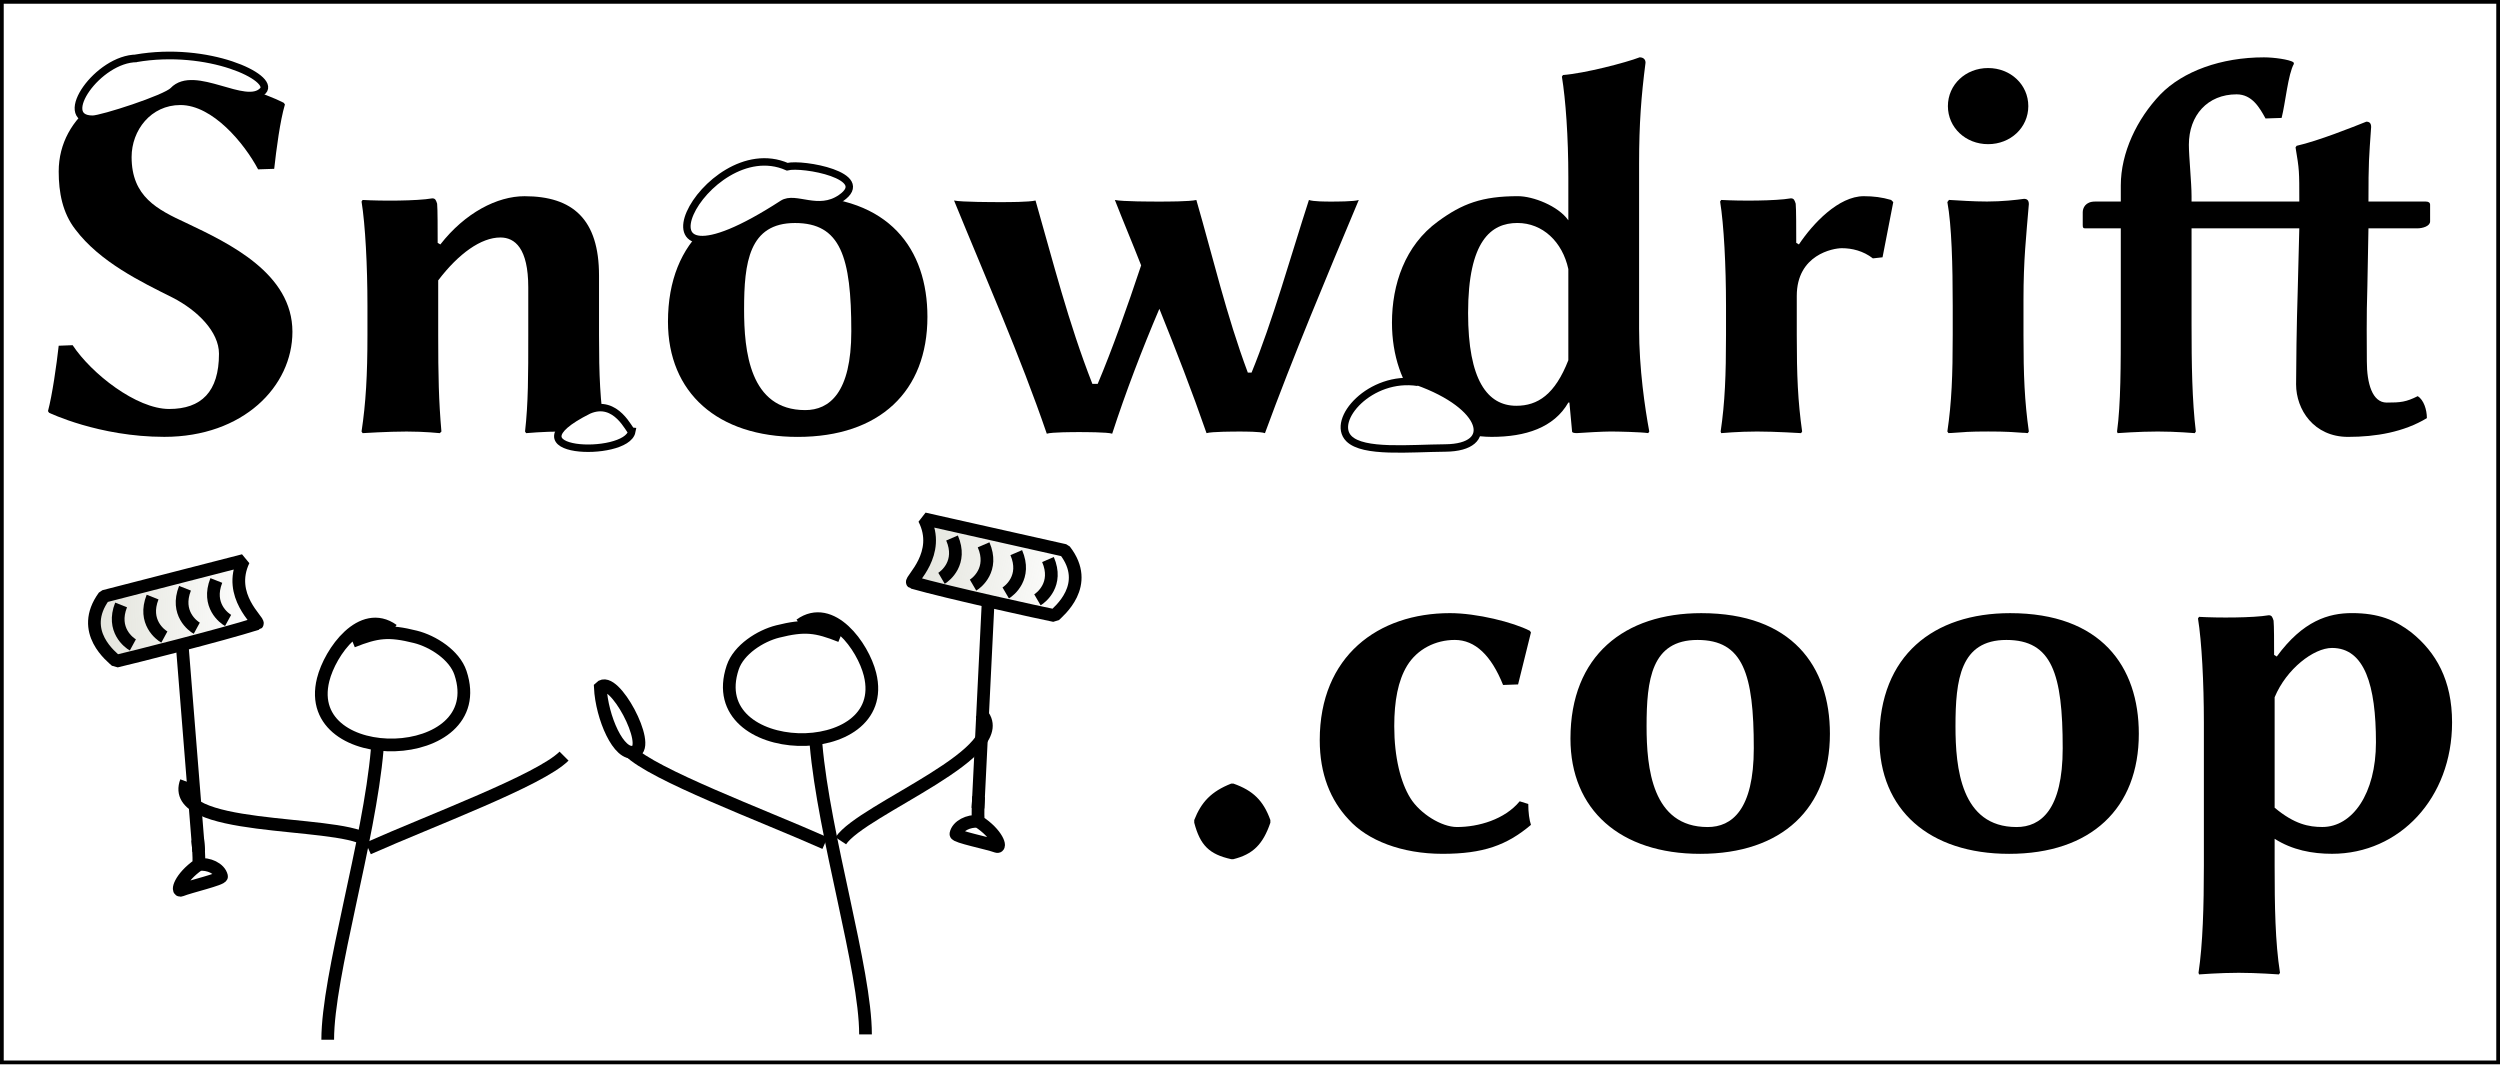
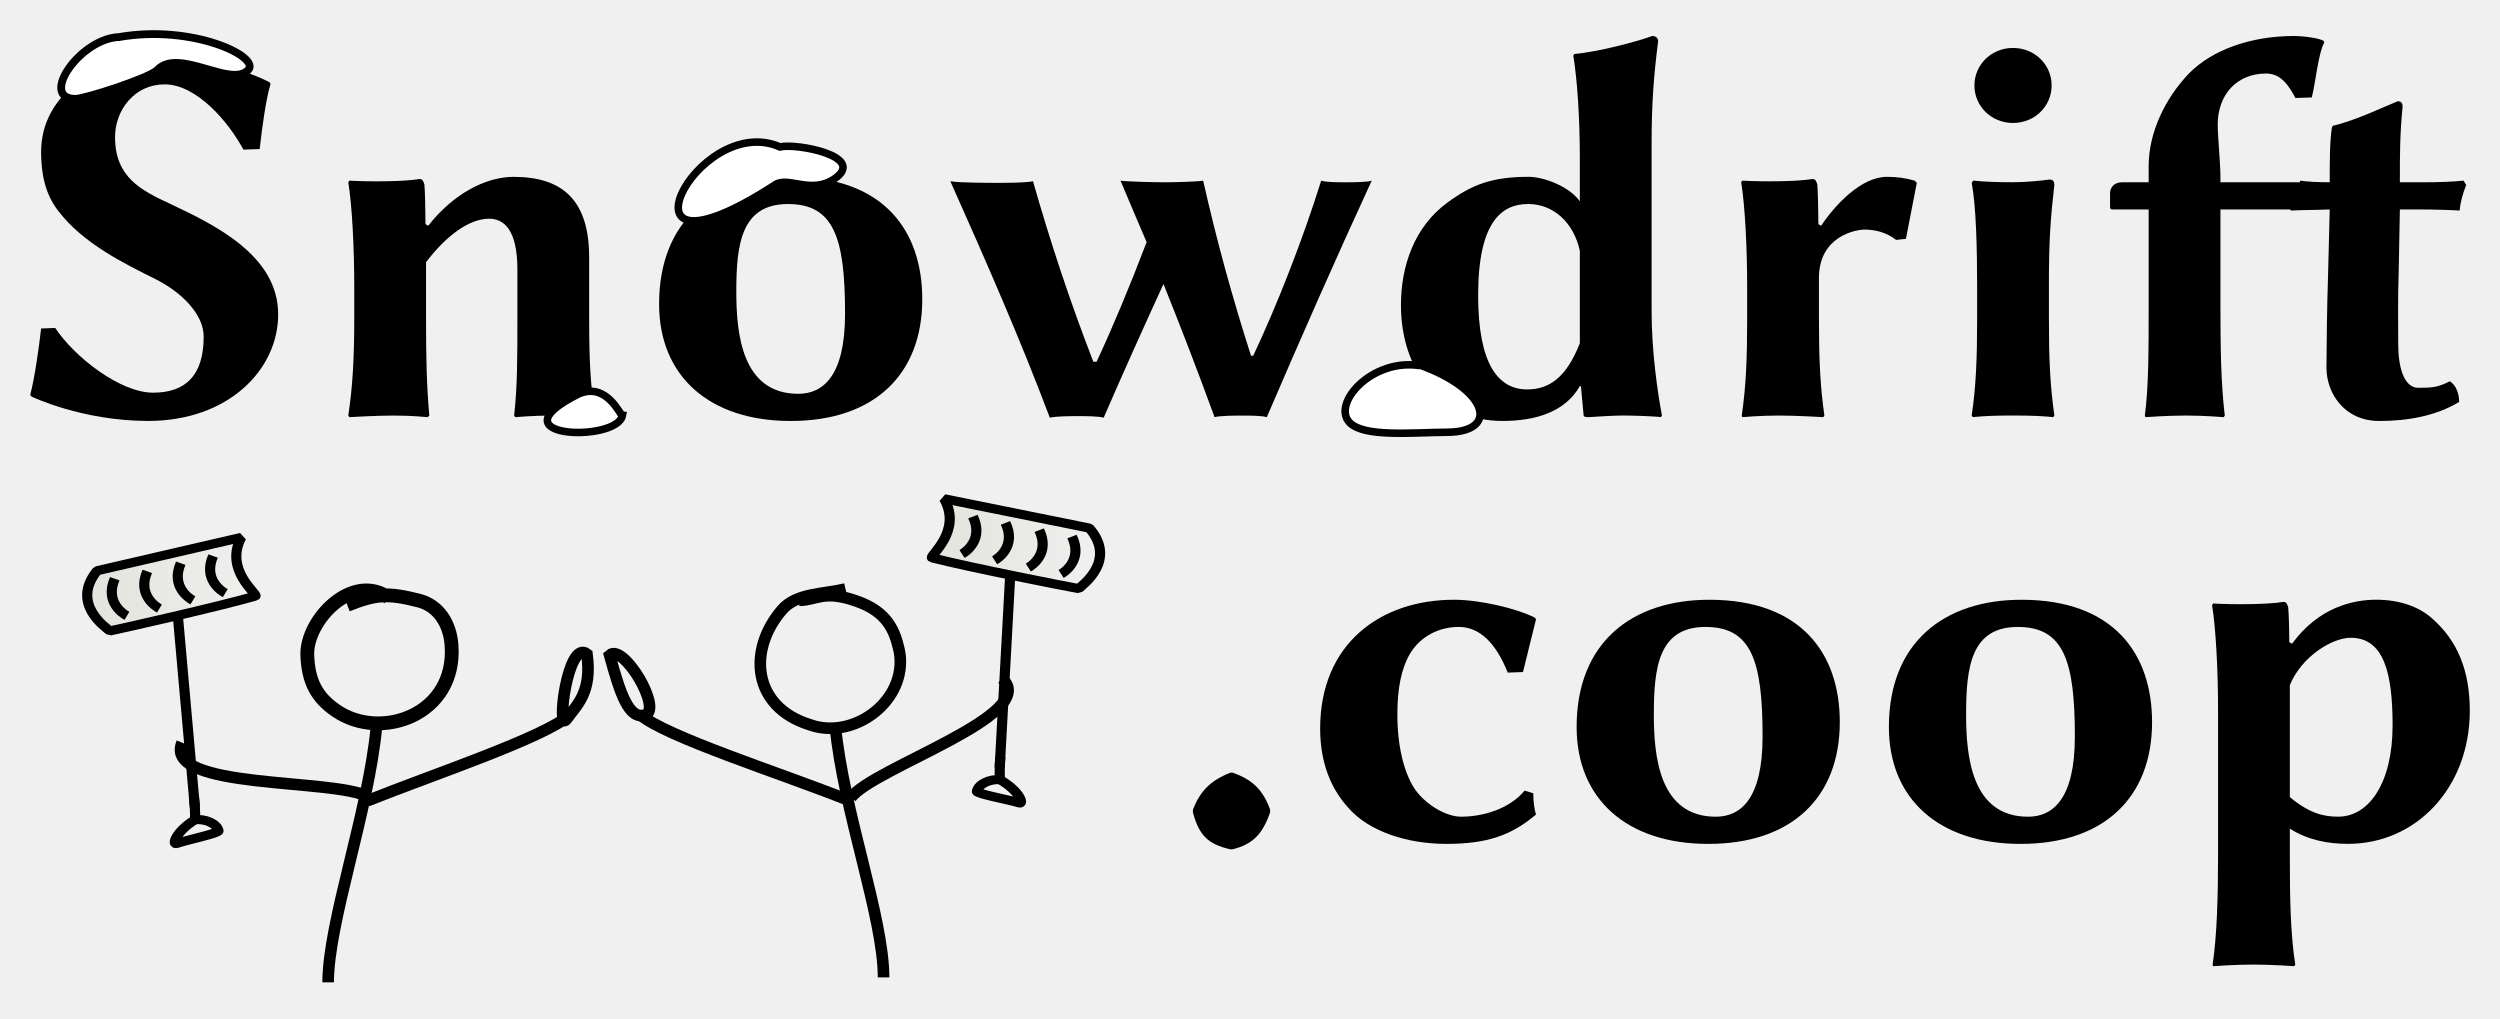
- <svg xmlns="http://www.w3.org/2000/svg" id="svg2" height="142.94" width="335.78" version="1.2">
+ <svg xmlns="http://www.w3.org/2000/svg" id="svg2" height="134.85" width="331.04" version="1.1">
  <defs id="defs4">
    <radialGradient id="radialGradient4102" gradientUnits="userSpaceOnUse" cy="443.14" cx="-480.73" gradientTransform="matrix(1.064229,0.2569151,-0.1125876,0.4663757,93.60276,360.4351)" r="10.701">
      <stop id="stop4098" stop-color="#FFF" offset="0" />
    </radialGradient>
    <linearGradient id="linearGradient4126" y2="456.96" gradientUnits="userSpaceOnUse" x2="-578.33" gradientTransform="translate(2.268771,-12.15413)" y1="457.53" x1="-586.63">
      <stop id="stop4124" stop-color="#FFF" offset="0" />
    </linearGradient>
    <linearGradient id="linearGradient4132" y2="457.81" gradientUnits="userSpaceOnUse" x2="-604.69" gradientTransform="matrix(1,0,0,1.061909,-18.15017,-86.43821)" y1="457.81" x1="-630.48">
      <stop id="stop4130" stop-color="#FFF" offset="0" />
    </linearGradient>
    <linearGradient id="linearGradient4166" y2="414.82" gradientUnits="userSpaceOnUse" x2="-544.88" y1="414.82" x1="-566.93">
      <stop id="stop4164" stop-color="#FFF" offset="0" />
    </linearGradient>
-     <linearGradient id="linearGradient3906" y2="373.75" gradientUnits="userSpaceOnUse" x2="-253.28" y1="373.75" x1="-273.53">
-       <stop id="stop3900" stop-color="#e2e3db" offset="0" />
-       <stop id="stop3902" stop-color="#e2e3db" stop-opacity="0" offset="1" />
+     <linearGradient id="linearGradient3356" y2="373.75" gradientUnits="userSpaceOnUse" x2="-253.28" y1="373.75" x1="-273.53">
+       <stop id="stop3900-8" stop-color="#e2e3db" offset="0" />
+       <stop id="stop3902-1" stop-color="#e2e3db" stop-opacity="0" offset="1" />
    </linearGradient>
-     <linearGradient id="linearGradient3914" y2="375.76" gradientUnits="userSpaceOnUse" x2="-273.41" y1="374.05" x1="-252.7">
-       <stop id="stop3910" stop-color="#e2e3db" offset="0" />
-       <stop id="stop3912" stop-color="#e2e3db" stop-opacity="0" offset="1" />
+     <linearGradient id="linearGradient3354" y2="375.76" gradientUnits="userSpaceOnUse" x2="-273.41" y1="374.05" x1="-252.7">
+       <stop id="stop3910-6" stop-color="#e2e3db" offset="0" />
+       <stop id="stop3912-1" stop-color="#e2e3db" stop-opacity="0" offset="1" />
    </linearGradient>
  </defs>
-   <rect id="rect3059" stroke-linejoin="miter" stroke-dasharray="none" height="142.44" width="335.28" stroke="#000" stroke-miterlimit="4" y="0.25" x="0.25" stroke-width="0.5" fill="#FFF" />
-   <g id="layer1" transform="translate(652.7876,-383.839)">
+   <g id="layer1" transform="translate(650.3462,-386.7742)">
    <g id="g3106" transform="translate(6,-4)">
      <g id="flowRoot2985" style="letter-spacing:0px;word-spacing:0px;" font-weight="bold" transform="translate(311.4286,100)" font-stretch="normal" line-height="125%" font-size="12px" font-variant="normal" font-family="Linux Biolinum Shadow O" font-style="normal" fill="#000">
-         <path id="path3908" d="m-947.5,342.77c-4.392,0-10.44-4.752-12.96-8.568l-1.872,0.072c-0.288,2.592-0.864,6.624-1.44,8.784l0.144,0.216s6.696,3.24,15.48,3.24c10.584,0,17.208-6.768,17.208-14.112,0-7.848-8.496-11.88-14.256-14.616-3.888-1.8-7.344-3.528-7.344-8.856,0-3.6,2.592-6.984,6.552-6.984,4.32,0,8.568,5.112,10.44,8.64l2.16-0.072c0.288-2.592,0.792-6.48,1.44-8.64l-0.144-0.216s-5.904-3.24-14.688-3.24c-8.136,0-15.552,4.824-15.552,12.456,0,2.808,0.504,5.544,2.232,7.776,3.312,4.392,8.856,7.056,13.032,9.144,3.384,1.728,6.264,4.608,6.264,7.56,0,5.112-2.376,7.416-6.696,7.416" />
-         <path id="path3910" d="m-889.76,332.84,0-7.992c0-7.56-3.528-10.656-10.008-10.656-3.672,0-7.992,2.232-11.304,6.48l-0.36-0.216c0-1.584,0-4.608-0.072-5.256-0.144-0.432-0.216-0.72-0.648-0.72-2.088,0.36-6.84,0.36-9.36,0.216l-0.144,0.216c0.504,3.096,0.792,8.64,0.792,13.968v3.96c0,5.4-0.216,9.144-0.792,12.96l0.144,0.216s3.384-0.216,5.904-0.216c2.448,0,4.464,0.216,4.464,0.216l0.216-0.216c-0.36-4.104-0.432-7.488-0.432-12.96v-7.344c2.736-3.6,5.76-5.76,8.352-5.76,1.944,0,3.744,1.44,3.744,6.696v6.408c0,5.4,0,9.144-0.432,12.96l0.144,0.216s2.304-0.216,4.824-0.216c2.448,0,5.616,0.216,5.616,0.216l0.144-0.216c-0.648-4.104-0.792-7.488-0.792-12.96" />
-         <path id="path3912" d="m-880.5,331.04c0,9.576,6.696,15.48,17.424,15.48,11.016,0,17.424-6.12,17.424-16.128,0-9.072-5.112-16.2-17.28-16.2-10.296,0-17.568,5.688-17.568,16.848m17.064-13.248c6.12,0,7.56,4.536,7.56,14.544,0,8.28-2.952,10.584-6.192,10.584-7.488,0-8.208-7.992-8.208-13.536,0-6.264,0.648-11.592,6.84-11.592" />
-         <path id="path3914" d="m-829.62,346.09c0.648-0.216,3.672-0.216,4.32-0.216s3.888,0,4.464,0.216c1.8-5.544,4.032-11.376,6.336-16.776,2.232,5.544,4.392,11.088,6.336,16.704,0.648-0.216,3.816-0.216,4.464-0.216s2.808,0,3.384,0.216c3.744-10.224,8.28-21.024,12.6-31.32-0.576,0.216-3.096,0.216-3.744,0.216s-2.376,0-2.952-0.216c-2.448,7.56-4.896,16.344-7.704,23.184h-0.504c-2.88-7.704-4.68-15.48-6.912-23.184-0.864,0.216-4.032,0.216-4.968,0.216-1.008,0-4.968,0-5.976-0.216,1.152,2.952,2.376,5.832,3.528,8.784-1.872,5.616-3.888,11.304-5.832,15.912h-0.72c-3.24-8.28-5.256-16.344-7.632-24.624-0.864,0.216-3.672,0.216-4.608,0.216-1.008,0-5.328,0-6.336-0.216,4.32,10.584,8.856,20.808,12.456,31.32" />
-         <path id="path3916" d="m-759.57,336.22c-1.8,4.608-4.104,6.12-6.984,6.12-3.888,0-6.48-3.456-6.48-12.456,0-9.72,3.096-12.096,6.624-12.096,3.384,0,6.048,2.52,6.84,6.192v12.24m0,5.688,0.144,0,0.36,3.888c0,0.144,0.216,0.216,0.648,0.216,0.936-0.072,3.528-0.216,4.536-0.216,0.936,0,4.104,0.072,5.04,0.216l0.144-0.216c-0.576-3.096-1.368-8.424-1.368-13.824v-22.176c0-5.328,0.288-9.072,0.864-13.536,0-0.504-0.36-0.72-0.792-0.72-1.872,0.72-7.416,2.16-10.296,2.376l-0.144,0.216c0.504,3.096,0.864,8.064,0.864,13.536v5.76c-1.368-1.944-4.752-3.24-6.768-3.24-4.824,0-7.488,1.008-10.728,3.384-4.464,3.24-6.192,8.496-6.192,13.608,0,8.856,5.4,15.336,13.392,15.336,4.536,0,8.352-1.224,10.296-4.608" />
-         <path id="path3918" d="m-728.6,320.67-0.36-0.216c0-1.584-0-4.608-0.072-5.256-0.144-0.432-0.216-0.72-0.648-0.72-2.088,0.36-6.84,0.36-9.36,0.216l-0.144,0.216c0.504,3.096,0.792,8.64,0.792,13.968v3.96c0,5.4-0.144,9.072-0.72,12.96l0.072,0.216s2.304-0.216,4.824-0.216c2.448,0,5.904,0.216,5.904,0.216l0.144-0.216c-0.576-4.104-0.72-7.488-0.72-12.96v-5.256c0-5.544,4.896-6.408,6.048-6.408,1.368,0,2.88,0.36,4.176,1.368l1.296-0.144,1.44-7.416-0.288-0.288c-1.224-0.36-2.376-0.504-3.672-0.504-3.384,0-6.84,3.672-8.712,6.48" />
-         <path id="path3920" d="m-708.59,302.09c0,2.88,2.376,5.112,5.4,5.112s5.4-2.232,5.4-5.112-2.376-5.112-5.4-5.112-5.4,2.232-5.4,5.112m0.648,26.784,0,3.96c0,5.4-0.144,9.072-0.72,12.96l0.144,0.216c2.16-0.144,2.808-0.216,5.328-0.216,2.448,0,3.168,0.072,5.328,0.216l0.144-0.216c-0.576-4.104-0.72-7.488-0.72-12.96v-4.752c0-5.4,0.36-8.424,0.72-12.816,0-0.504-0.216-0.72-0.648-0.72-1.008,0.144-2.952,0.36-4.968,0.36-1.872,0-3.816-0.144-5.112-0.216l-0.216,0.288c0.576,3.096,0.72,8.496,0.72,13.896" />
-         <path id="path3922" d="m-680.04,300.51c-3.168,3.312-5.328,7.848-5.328,12.24v2.16h-3.456c-1.296,0-1.656,0.864-1.656,1.44v1.728c0,0.36,0.072,0.432,0.36,0.432h4.752v12.888c0,5.4,0,10.728-0.504,14.4l0.072,0.216s2.88-0.216,5.4-0.216c2.448,0,4.968,0.216,4.968,0.216l0.144-0.216c-0.504-4.176-0.576-9-0.576-14.4v-12.888h9.72,0.576,4.176l-0.216,8.496c-0.144,4.32-0.216,10.296-0.216,12.456,0,3.384,2.376,7.056,6.984,7.056,3.744,0,7.488-0.648,10.584-2.52,0-1.152-0.432-2.448-1.224-2.952-1.584,0.792-2.304,0.864-4.176,0.864-1.944,0-2.664-2.592-2.664-5.544,0-2.16-0.072-5.832,0.072-10.152l0.144-7.704h6.552c0.72,0,1.728-0.288,1.728-0.936v-2.232c0-0.288-0.216-0.432-0.576-0.432h-7.704c0-5.4,0.072-5.832,0.36-10.008,0-0.504-0.216-0.72-0.648-0.72-1.8,0.72-6.48,2.592-9.36,3.24l-0.144,0.216c0.504,3.024,0.504,3.096,0.504,7.272h-3.096-1.08-10.296v-0.72c0-1.8-0.36-5.328-0.36-6.912,0-3.96,2.52-6.768,6.408-6.768,2.088,0,3.096,1.8,3.888,3.24l2.16-0.072c0.504-1.944,0.864-5.904,1.656-7.272l-0.072-0.216c-0.576-0.36-2.592-0.648-3.96-0.648-5.76,0-10.872,1.872-13.896,4.968" />
+         <path id="path3918" d="m-947.5,342.77c-4.392,0-10.44-4.752-12.96-8.568l-1.872,0.072c-0.288,2.592-0.864,6.624-1.44,8.784l0.144,0.216s6.696,3.24,15.48,3.24c10.584,0,17.208-6.768,17.208-14.112,0-7.848-8.496-11.88-14.256-14.616-3.888-1.8-7.344-3.528-7.344-8.856,0-3.6,2.592-6.984,6.552-6.984,4.32,0,8.568,5.112,10.44,8.64l2.16-0.072c0.288-2.592,0.792-6.48,1.44-8.64l-0.144-0.216s-5.904-3.24-14.688-3.24c-8.136,0-15.552,4.824-15.552,12.456,0,2.808,0.504,5.544,2.232,7.776,3.312,4.392,8.856,7.056,13.032,9.144,3.384,1.728,6.264,4.608,6.264,7.56,0,5.112-2.376,7.416-6.696,7.416" />
+         <path id="path3920" d="m-889.76,332.84,0-7.992c0-7.56-3.528-10.656-10.008-10.656-3.672,0-7.992,2.232-11.304,6.48l-0.36-0.216c0-1.584-0.072-4.608-0.144-5.256-0.144-0.432-0.216-0.72-0.648-0.72-2.088,0.36-6.768,0.36-9.288,0.216l-0.144,0.216c0.504,3.096,0.792,8.64,0.792,13.968v3.96c0,5.4-0.216,9.144-0.792,12.96l0.144,0.216s3.384-0.216,5.904-0.216c2.448,0,4.464,0.216,4.464,0.216l0.216-0.216c-0.36-4.104-0.432-7.488-0.432-12.96v-7.344c2.736-3.6,5.76-5.76,8.352-5.76,1.944,0,3.744,1.44,3.744,6.696v6.408c0,5.4,0,9.144-0.432,12.96l0.144,0.216s2.304-0.216,4.824-0.216c2.448,0,5.616,0.216,5.616,0.216l0.144-0.216c-0.648-4.104-0.792-7.488-0.792-12.96" />
+         <path id="path3922" d="m-880.5,331.04c0,9.576,6.696,15.48,17.424,15.48,11.016,0,17.424-6.12,17.424-16.128,0-9.072-5.112-16.2-17.28-16.2-10.296,0-17.568,5.688-17.568,16.848m17.064-13.248c6.12,0,7.56,4.536,7.56,14.544,0,8.28-2.952,10.584-6.192,10.584-7.488,0-8.208-7.992-8.208-13.536,0-6.264,0.648-11.592,6.84-11.592" />
+         <path id="path3924" d="m-828.76,346.09c0.648-0.216,3.168-0.216,3.816-0.216,0.648,0,2.736,0,3.312,0.216,2.52-5.832,5.184-11.736,7.92-17.712,2.376,5.904,4.608,11.736,6.768,17.64,0.648-0.216,3.096-0.216,3.744-0.216,0.648,0,2.592,0,3.168,0.216,4.392-10.224,9.144-21.024,13.896-31.32-0.576,0.216-2.88,0.216-3.528,0.216-0.648,0-2.592,0-3.168-0.216-2.376,7.632-5.832,16.488-9,23.184h-0.288c-2.448-7.632-4.536-15.192-6.336-23.184-0.864,0.144-4.032,0.216-4.968,0.216-1.008,0-4.968-0.072-5.976-0.216,1.152,2.736,2.304,5.472,3.456,8.136-2.16,5.688-4.536,11.376-6.624,15.84h-0.432c-3.096-7.992-5.688-15.84-7.992-23.904-0.864,0.216-3.672,0.216-4.608,0.216-1.008,0-5.328,0-6.336-0.216,4.752,10.656,9.216,20.808,13.176,31.32" />
+         <path id="path3926" d="m-758.58,336.22c-1.8,4.608-4.104,6.12-6.984,6.12-3.888,0-6.48-3.456-6.48-12.456,0-9.72,3.096-12.096,6.624-12.096,3.384,0,6.048,2.52,6.84,6.192v12.24m0,5.688,0.144,0,0.36,3.888c0,0.144,0.216,0.216,0.648,0.216,0.936-0.072,3.528-0.216,4.536-0.216,0.936,0,4.104,0.072,5.04,0.216l0.144-0.216c-0.576-3.096-1.368-8.424-1.368-13.824v-22.176c0-5.328,0.288-9.072,0.864-13.536,0-0.504-0.36-0.72-0.792-0.72-1.872,0.72-7.416,2.16-10.296,2.376l-0.144,0.216c0.504,3.096,0.864,8.064,0.864,13.536v5.76c-1.368-1.944-4.752-3.24-6.768-3.24-4.824,0-7.488,1.008-10.728,3.384-4.464,3.24-6.192,8.496-6.192,13.608,0,8.856,5.4,15.336,13.392,15.336,4.536,0,8.352-1.224,10.296-4.608" />
+         <path id="path3928" d="m-726.63,320.67-0.36-0.216c0-1.584-0.072-4.608-0.144-5.256-0.144-0.432-0.216-0.72-0.648-0.72-2.088,0.36-6.768,0.36-9.288,0.216l-0.144,0.216c0.504,3.096,0.792,8.64,0.792,13.968v3.96c0,5.4-0.144,9.072-0.72,12.96l0.072,0.216s2.304-0.216,4.824-0.216c2.448,0,5.904,0.216,5.904,0.216l0.144-0.216c-0.576-4.104-0.72-7.488-0.72-12.96v-5.256c0-5.544,4.896-6.408,6.048-6.408,1.368,0,2.88,0.36,4.176,1.368l1.296-0.144,1.44-7.416-0.288-0.288c-1.224-0.36-2.376-0.504-3.672-0.504-3.384,0-6.84,3.672-8.712,6.48" />
+         <path id="path3930" d="m-706.33,302.09c0,2.736,2.232,4.968,5.112,4.968s5.112-2.232,5.112-4.968-2.232-4.968-5.112-4.968-5.112,2.232-5.112,4.968m0.36,26.784,0,3.96c0,5.4-0.144,9.072-0.72,12.96l0.144,0.216c1.44-0.144,2.808-0.216,5.328-0.216,2.448,0,3.96,0.072,5.328,0.216l0.144-0.216c-0.576-4.104-0.72-7.488-0.72-12.96v-4.752c0-5.4,0.216-8.496,0.72-12.816,0-0.504-0.216-0.72-0.648-0.72-1.008,0.144-2.952,0.36-4.968,0.36-1.872,0-3.888-0.072-5.112-0.216l-0.216,0.288c0.576,3.096,0.72,8.496,0.72,13.896" />
+         <path id="path3932" d="m-677.93,300.51c-3.168,3.312-5.328,7.848-5.328,12.24v2.16h-3.456c-1.296,0-1.656,0.864-1.656,1.44v1.728c0,0.36,0.072,0.432,0.36,0.432h4.752v12.888c0,5.4-0,10.728-0.504,14.4l0.072,0.216s2.88-0.216,5.4-0.216c2.448,0,4.968,0.216,4.968,0.216l0.144-0.216c-0.504-4.176-0.576-9-0.576-14.4v-12.888h9.216l0.144,0.144c1.224-0.072,3.456-0.072,5.112-0.144l-0.216,8.496c-0.144,4.32-0.216,10.296-0.216,12.456,0,3.384,2.376,7.056,6.984,7.056,3.744,0,7.488-0.648,10.584-2.52,0-1.152-0.432-2.232-1.224-2.736-1.584,0.792-2.304,0.864-4.176,0.864-1.944,0-2.664-2.808-2.664-5.76,0-2.16-0.072-5.832,0.072-10.152l0.144-7.704h2.736c1.728,0,4.176,0.072,5.184,0.144,0.072-1.08,0.432-2.304,0.864-3.384l-0.36-0.576c-1.368,0.144-3.384,0.216-5.04,0.216h-3.384c0-4.032,0-6.192,0.36-10.008,0-0.504-0.216-0.72-0.648-0.72-1.8,0.72-5.688,2.592-8.568,3.24l-0.144,0.216c-0.288,1.944-0.288,4.464-0.288,7.272-1.512,0-3.024-0.072-3.888-0.216-0.072,0.072-0.072,0.144-0.072,0.216h-10.512v-0.72c0-1.8-0.36-5.328-0.36-6.912,0-3.96,2.52-6.768,6.408-6.768,2.088,0,3.096,1.8,3.888,3.24l2.16-0.072c0.504-1.944,0.864-5.904,1.656-7.272l-0.072-0.216c-0.576-0.36-2.592-0.648-3.96-0.648-5.76,0-10.872,1.872-13.896,4.968" />
      </g>
      <path id="path3186" stroke-linejoin="miter" d="m-553.06,410.23c-11.072-4.85-23.478,19.805-0.602,4.986,1.705-1.104,4.765,1.333,7.824-0.773,4.336-2.986-5.141-4.738-7.222-4.213z" stroke="#000" stroke-linecap="butt" stroke-width="1px" fill="url(#linearGradient4166)" />
      <path id="path3190" stroke-linejoin="miter" d="m-573.93,445.8c-0.288-0.007-2.071-4.474-5.789-2.865-11.74,5.87,5.09,6.474,5.789,2.865z" stroke="#000" stroke-linecap="butt" stroke-width="1px" fill="url(#linearGradient4126)" />
      <path id="path3198" stroke-linejoin="miter" d="m-640.41,395.68c-5.215,0-10.881,8.186-5.933,8.186,1.23,0,9.831-2.771,10.833-3.834,2.824-2.999,9.741,2.438,12.036,0,1.634-1.735-7.332-6.055-17.106-4.352" stroke="#000" stroke-linecap="butt" stroke-width="1.03px" fill="url(#linearGradient4132)" />
      <path id="path4094" stroke-linejoin="miter" d="m-468.33,439.19c-6.4-1.016-11.754,5.09-9.281,7.563,1.937,1.937,8.106,1.296,12.944,1.256,6.897-0.057,5.42-5.66-3.777-8.934" stroke="#000" stroke-linecap="butt" stroke-width="1px" fill="url(#radialGradient4102)" />
    </g>
    <g id="flowRoot3098" style="letter-spacing:0px;word-spacing:0px;" font-weight="bold" transform="translate(469.4436,152)" font-stretch="normal" line-height="125%" font-size="12px" font-variant="normal" font-family="Linux Biolinum Shadow O" font-style="normal" fill="#000">
-       <path id="path3897" d="m-961.83,342.34c0.792,3.024,2.016,4.248,4.968,4.896h0.288c2.592-0.648,3.96-1.944,4.968-4.896v-0.36c-0.936-2.592-2.304-3.96-4.968-4.896h-0.288c-2.736,1.08-4.032,2.52-4.968,4.896v0.36" />
-       <path id="path3899" d="m-926.83,317.79c2.736,0,4.896,2.088,6.48,6.048l2.016-0.072,1.728-6.984-0.144-0.216c-2.232-1.152-7.128-2.376-10.728-2.376-9.648,0-17.496,5.76-17.496,17.064,0,4.536,1.44,8.064,3.888,10.656,2.52,2.808,7.128,4.608,12.6,4.608s8.64-1.152,11.88-3.888c-0.216-0.648-0.36-1.656-0.36-2.808l-1.152-0.36c-2.016,2.448-5.544,3.456-8.424,3.456-2.088,0-4.968-1.8-6.264-3.888s-2.16-5.472-2.16-9.648c0-3.384,0.504-6.12,1.728-8.136,1.368-2.232,3.816-3.456,6.408-3.456" />
-       <path id="path3901" d="m-911.3,331.04c0,9.576,6.696,15.48,17.424,15.48,11.016,0,17.424-6.12,17.424-16.128,0-9.072-5.112-16.2-17.28-16.2-10.296,0-17.568,5.688-17.568,16.848m17.064-13.248c6.12,0,7.56,4.536,7.56,14.544,0,8.28-2.952,10.584-6.192,10.584-7.488,0-8.208-7.992-8.208-13.536,0-6.264,0.648-11.592,6.84-11.592" />
-       <path id="path3903" d="m-869.81,331.04c0,9.576,6.696,15.48,17.424,15.48,11.016,0,17.424-6.12,17.424-16.128,0-9.072-5.112-16.2-17.28-16.2-10.296,0-17.568,5.688-17.568,16.848m17.064-13.248c6.12,0,7.56,4.536,7.56,14.544,0,8.28-2.952,10.584-6.192,10.584-7.488,0-8.208-7.992-8.208-13.536,0-6.264,0.648-11.592,6.84-11.592" />
-       <path id="path3905" d="m-816.72,325.49c1.584-3.816,5.256-6.624,7.704-6.624,4.392,0,5.904,5.04,5.904,12.672,0,6.912-3.168,11.376-7.2,11.376-1.8,0-3.744-0.36-6.408-2.592v-14.832m0.288-5.472-0.36-0.216c0-1.584-0-3.96-0.072-4.608-0.144-0.432-0.216-0.72-0.648-0.72-2.088,0.36-6.84,0.36-9.36,0.216l-0.144,0.216c0.504,3.096,0.792,8.64,0.792,13.968v19.224c0,5.4-0.144,10.584-0.72,14.4l0.072,0.216s2.808-0.216,5.328-0.216c2.448,0,5.4,0.216,5.4,0.216l0.144-0.216c-0.648-4.104-0.72-9-0.72-14.4v-3.6c2.376,1.512,5.04,2.016,7.704,2.016,9.072,0,16.128-7.488,16.128-17.64,0-5.688-2.16-9.432-5.472-12.096-2.16-1.656-4.392-2.592-7.992-2.592-3.096,0-6.552,1.008-10.08,5.832" />
+       <path id="path3935" d="m-961.83,342.34c0.792,3.024,2.016,4.248,4.968,4.896h0.288c2.592-0.648,3.96-1.944,4.968-4.896v-0.36c-0.936-2.592-2.304-3.96-4.968-4.896h-0.288c-2.736,1.08-4.032,2.52-4.968,4.896v0.36" />
+       <path id="path3937" d="m-926.62,317.79c2.736,0,4.896,2.088,6.48,6.048l2.016-0.072,1.728-6.984-0.144-0.216c-2.232-1.152-7.128-2.376-10.728-2.376-9.648,0-17.712,5.76-17.712,17.064,0,4.536,1.44,8.064,3.888,10.656,2.52,2.808,7.344,4.608,12.816,4.608s8.64-1.152,11.88-3.888c-0.216-0.648-0.36-1.656-0.36-2.808l-1.152-0.36c-2.016,2.448-5.544,3.456-8.424,3.456-2.088,0-4.968-1.8-6.264-3.888s-2.16-5.472-2.16-9.648c0-3.384,0.504-6.12,1.728-8.136,1.368-2.232,3.816-3.456,6.408-3.456" />
+       <path id="path3939" d="m-911.02,331.04c0,9.576,6.696,15.48,17.424,15.48,11.016,0,17.424-6.12,17.424-16.128,0-9.072-5.112-16.2-17.28-16.2-10.296,0-17.568,5.688-17.568,16.848m17.064-13.248c6.12,0,7.56,4.536,7.56,14.544,0,8.28-2.952,10.584-6.192,10.584-7.488,0-8.208-7.992-8.208-13.536,0-6.264,0.648-11.592,6.84-11.592" />
+       <path id="path3941" d="m-869.67,331.04c0,9.576,6.696,15.48,17.424,15.48,11.016,0,17.424-6.12,17.424-16.128,0-9.072-5.112-16.2-17.28-16.2-10.296,0-17.568,5.688-17.568,16.848m17.064-13.248c6.12,0,7.56,4.536,7.56,14.544,0,8.28-2.952,10.584-6.192,10.584-7.488,0-8.208-7.992-8.208-13.536,0-6.264,0.648-11.592,6.84-11.592" />
+       <path id="path3943" d="m-816.58,325.49c1.584-3.816,5.616-6.264,8.064-6.264,4.392,0,5.544,4.68,5.544,11.592,0,7.704-3.168,12.096-7.2,12.096-1.8,0-3.744-0.36-6.408-2.592v-14.832m0.288-5.472-0.36-0.216c0-1.584-0.072-3.96-0.144-4.608-0.144-0.432-0.216-0.72-0.648-0.72-2.088,0.36-6.768,0.36-9.288,0.216l-0.144,0.216c0.504,3.096,0.792,8.64,0.792,13.968v19.224c0,5.4-0.144,10.584-0.72,14.4l0.072,0.216s2.808-0.216,5.328-0.216c2.448,0,5.4,0.216,5.4,0.216l0.144-0.216c-0.648-4.104-0.72-9-0.72-14.4v-3.6c2.376,1.512,5.04,2.016,7.704,2.016,9.072,0,16.128-7.488,16.128-17.64,0-5.328-1.656-9.36-5.112-12.312-1.656-1.44-4.176-2.376-7.272-2.376s-7.632,1.008-11.16,5.832" />
    </g>
-     <g id="g3872" transform="matrix(-1.137434,0.01996939,0.01996939,1.137434,-826.4164,40.14981)" stroke="#000" stroke-linecap="butt" stroke-miterlimit="4" stroke-dasharray="none" stroke-width="1.5">
-       <path id="path3874" stroke-linejoin="miter" d="m-261.17,400.82c0.166,1.724,0.09,2.919,0.09,2.919-2.288,1.54-2.679,3.211-2.133,2.996,1.039-0.408,4.872-1.236,4.8-1.564-0.207-0.947-1.521-1.553-2.667-1.432" fill="none" />
-       <path id="path3876" stroke-linejoin="bevel" d="m-253.8,375.39c0.285-0.285-3.558-3.332-1.519-7.482l-16.536,4.022c-3.109,4.151,0.895,7.214,1.354,7.673,1.487-0.319,12.426-2.914,16.7-4.213z" fill="url(#linearGradient3914)" />
-       <path id="path3878" stroke-linejoin="miter" d="m-269.85,372.97c-1.203,2.93,0.894,4.492,1.328,4.736" fill="none" />
-       <path id="path3880" stroke-linejoin="miter" d="m-266.12,372.09c-1.203,2.93,0.894,4.492,1.328,4.736" fill="none" />
-       <path id="path3882" stroke-linejoin="miter" d="m-262.28,371.1c-1.203,2.93,0.894,4.492,1.328,4.736" fill="none" />
-       <path id="path3884" stroke-linejoin="miter" d="m-258.57,370.23c-1.203,2.93,0.894,4.492,1.328,4.736" fill="none" />
-       <path id="path3886" stroke-linejoin="miter" d="M452.78,71.739,451.16,47.49" transform="translate(-713.853,330.4453)" fill="none" />
+     <g id="g3872-2" transform="matrix(-1.158066,0.01827662,0.02033162,1.041015,-828.487,74.48704)" stroke="#000" stroke-linecap="butt" stroke-miterlimit="4" stroke-dasharray="none" stroke-width="1.161">
+       <path id="path3874-8" stroke-linejoin="miter" d="m-261.17,400.82c0.166,1.724,0.09,2.919,0.09,2.919-2.288,1.54-2.679,3.211-2.133,2.996,1.039-0.408,4.872-1.236,4.8-1.564-0.207-0.947-1.521-1.553-2.667-1.432" fill="none" />
+       <path id="path3876-2" stroke-linejoin="bevel" d="m-253.8,375.39c0.285-0.285-3.558-3.332-1.519-7.482l-16.536,4.022c-3.109,4.151,0.895,7.214,1.354,7.673,1.487-0.319,12.426-2.914,16.7-4.213z" fill="url(#linearGradient3354)" />
+       <path id="path3878-8" stroke-linejoin="miter" d="m-269.85,372.97c-1.203,2.93,0.894,4.492,1.328,4.736" fill="none" />
+       <path id="path3880-2" stroke-linejoin="miter" d="m-266.12,372.09c-1.203,2.93,0.894,4.492,1.328,4.736" fill="none" />
+       <path id="path3882-9" stroke-linejoin="miter" d="m-262.28,371.1c-1.203,2.93,0.894,4.492,1.328,4.736" fill="none" />
+       <path id="path3884-4" stroke-linejoin="miter" d="m-258.57,370.23c-1.203,2.93,0.894,4.492,1.328,4.736" fill="none" />
+       <path id="path3886-6" stroke-linejoin="miter" d="M452.78,71.739,451.16,47.49" transform="translate(-713.853,330.4453)" fill="none" />
    </g>
-     <path id="path3049" stroke-linejoin="miter" d="m-600.01,468.47c-4.182-2.991-8.436,2.907-9.372,6.651-3.031,12.123,22.597,11.561,18.441-0.907-0.803-2.409-3.715-4.254-6.046-4.837-3.608-0.902-5.174-0.712-8.465,0.605" stroke="#000" stroke-linecap="butt" stroke-miterlimit="4" stroke-dasharray="none" stroke-width="1.706" fill="none" />
-     <path id="path3051" stroke-linejoin="miter" d="m-602.12,484.49c-1.052,12.328-6.651,30.341-6.651,38.998" stroke="#000" stroke-linecap="butt" stroke-miterlimit="4" stroke-dasharray="none" stroke-width="1.706" fill="none" />
-     <path id="path3053" stroke-linejoin="miter" d="m-603.55,496.65c-4.363-2.725-26.767-0.984-24.222-7.845" stroke="#000" stroke-linecap="butt" stroke-miterlimit="4" stroke-dasharray="none" stroke-width="1.706" fill="none" />
-     <path id="path3055" stroke-linejoin="miter" d="m-603.33,497.79c8.489-3.777,23.082-9.175,26.301-12.395" stroke="#000" stroke-linecap="butt" stroke-miterlimit="4" stroke-dasharray="none" stroke-width="1.706" fill="none" />
-     <path id="path3049-6" stroke-linejoin="miter" d="m-545.31,467.75c4.182-2.991,8.436,2.907,9.372,6.651,3.031,12.123-22.597,11.561-18.441-0.907,0.803-2.409,3.715-4.254,6.046-4.837,3.608-0.902,5.174-0.712,8.465,0.605" stroke="#000" stroke-linecap="butt" stroke-miterlimit="4" stroke-dasharray="none" stroke-width="1.706" fill="none" />
-     <path id="path3051-2" stroke-linejoin="miter" d="m-543.19,483.77c1.052,12.328,6.651,30.341,6.651,38.998" stroke="#000" stroke-linecap="butt" stroke-miterlimit="4" stroke-dasharray="none" stroke-width="1.706" fill="none" />
-     <path id="path3053-8" stroke-linejoin="miter" d="m-539.86,496.77c2.829-4.296,23.917-12.057,18.743-17.232" stroke="#000" stroke-linecap="butt" stroke-miterlimit="4" stroke-dasharray="none" stroke-width="1.706" fill="none" />
-     <path id="path3055-4" stroke-linejoin="miter" d="m-541.98,497.08c-8.489-3.777-23.082-9.175-26.301-12.395" stroke="#000" stroke-linecap="butt" stroke-miterlimit="4" stroke-dasharray="none" stroke-width="1.706" fill="none" />
-     <path id="path3182" stroke-linejoin="miter" d="m-577,477.75z" stroke="#000" stroke-linecap="butt" stroke-miterlimit="4" stroke-dasharray="none" stroke-width="1.706" fill="none" />
-     <path id="path3184" stroke-linejoin="miter" d="m-572.16,476.16c0.19,4.022,2.501,9.35,4.6,8.653,2.33-0.774-2.807-10.449-4.6-8.653z" stroke="#000" stroke-linecap="butt" stroke-miterlimit="4" stroke-dasharray="none" stroke-width="1.706" fill="none" />
-     <g id="g3821" transform="matrix(1.13751,-0.01503515,0.01503515,1.13751,-335.1739,36.77529)" stroke="#000" stroke-linecap="butt" stroke-miterlimit="4" stroke-dasharray="none" stroke-width="1.5">
-       <path id="path3080" stroke-linejoin="miter" d="m-261.17,400.82c0.166,1.724,0.09,2.919,0.09,2.919-2.288,1.54-2.679,3.211-2.133,2.996,1.039-0.408,4.872-1.236,4.8-1.564-0.207-0.947-1.521-1.553-2.667-1.432" fill="none" />
-       <path id="path3082" stroke-linejoin="bevel" d="m-253.8,375.39c0.285-0.285-3.558-3.332-1.519-7.482l-16.536,4.022c-3.109,4.151,0.895,7.214,1.354,7.673,1.487-0.319,12.426-2.914,16.7-4.213z" fill="url(#linearGradient3906)" />
-       <path id="path3098" stroke-linejoin="miter" d="m-269.85,372.97c-1.203,2.93,0.894,4.492,1.328,4.736" fill="none" />
-       <path id="path3037" stroke-linejoin="miter" d="m-266.12,372.09c-1.203,2.93,0.894,4.492,1.328,4.736" fill="none" />
-       <path id="path3039" stroke-linejoin="miter" d="m-262.28,371.1c-1.203,2.93,0.894,4.492,1.328,4.736" fill="none" />
-       <path id="path3041" stroke-linejoin="miter" d="m-258.57,370.23c-1.203,2.93,0.894,4.492,1.328,4.736" fill="none" />
-       <path id="path3819" stroke-linejoin="miter" d="M452.78,71.739,451.16,47.49" transform="translate(-713.853,330.4453)" fill="none" />
+     <path id="path3049-9" stroke-linejoin="miter" d="m-598.9,465.92c-4.799-3.429-10.928,3.004-10.754,7.624,0.132,3.529,1.274,5.593,3.809,7.337,5.917,4.07,15.957,0.566,15.289-8.67-0.206-2.844-1.7-5.256-4.375-5.924-4.14-1.034-5.665-0.924-9.441,0.585" stroke="#000" stroke-linecap="butt" stroke-miterlimit="4" stroke-dasharray="none" stroke-width="1.827" fill="none" />
+     <path id="path3051-9" stroke-linejoin="miter" d="m-600.5,483.03c-1.071,11.283-6.393,25.897-6.393,33.821" stroke="#000" stroke-linecap="butt" stroke-miterlimit="4" stroke-dasharray="none" stroke-width="1.537" fill="none" />
+     <path id="path3053-1" stroke-linejoin="miter" d="m-601.58,492.29c-4.442-2.494-27.252-0.9-24.661-7.179" stroke="#000" stroke-linecap="butt" stroke-miterlimit="4" stroke-dasharray="none" stroke-width="1.537" fill="none" />
+     <path id="path3055-7" stroke-linejoin="miter" d="m-601.73,492.82c8.643-3.457,23.5-8.398,26.778-11.344" stroke="#000" stroke-linecap="butt" stroke-miterlimit="4" stroke-dasharray="none" stroke-width="1.537" fill="none" />
+     <path id="path3049-6-0" stroke-linejoin="miter" d="m-544.51,466.27c2.404-0.048,3.25-1.454,7.697,0.14,3.909,1.401,4.907,3.761,5.505,6.361,0.084,0.367,0.138,0.721,0.163,1.054,0.446,6.147-6.402,10.931-11.98,8.912-7.59-2.364-8.247-9.878-3.684-15.2,1.908-2.225,5.382-2.056,8.425-2.769" stroke="#000" stroke-linecap="butt" stroke-miterlimit="4" stroke-dasharray="none" stroke-width="1.537" fill="none" />
+     <path id="path3051-2-7" stroke-linejoin="miter" d="m-539.74,482.89c1.071,11.283,6.393,25.387,6.393,33.31" stroke="#000" stroke-linecap="butt" stroke-miterlimit="4" stroke-dasharray="none" stroke-width="1.537" fill="none" />
+     <path id="path3053-8-8" stroke-linejoin="miter" d="m-537.68,492.4c2.88-3.932,25.298-11.035,20.029-15.771" stroke="#000" stroke-linecap="butt" stroke-miterlimit="4" stroke-dasharray="none" stroke-width="1.537" fill="none" />
+     <path id="path3055-4-7" stroke-linejoin="miter" d="m-538.13,492.68c-8.643-3.457-24.257-8.398-27.535-11.344" stroke="#000" stroke-linecap="butt" stroke-miterlimit="4" stroke-dasharray="none" stroke-width="1.537" fill="none" />
+     <path id="path3184-7" stroke-linejoin="miter" d="m-569.62,473.53c1.408,5.137,2.546,8.557,4.683,7.919,2.373-0.708-2.858-9.563-4.683-7.919z" stroke="#000" stroke-linecap="butt" stroke-miterlimit="4" stroke-dasharray="none" stroke-width="1.537" fill="none" />
+     <g id="g3821-8" transform="matrix(1.158143,-0.01376065,0.01530788,1.041085,-328.3337,71.39857)" stroke="#000" stroke-linecap="butt" stroke-miterlimit="4" stroke-dasharray="none" stroke-width="1.161">
+       <path id="path3080-5" stroke-linejoin="miter" d="m-261.17,400.82c0.166,1.724,0.09,2.919,0.09,2.919-2.288,1.54-2.679,3.211-2.133,2.996,1.039-0.408,4.872-1.236,4.8-1.564-0.207-0.947-1.521-1.553-2.667-1.432" fill="none" />
+       <path id="path3082-2" stroke-linejoin="bevel" d="m-253.8,375.39c0.285-0.285-3.558-3.332-1.519-7.482l-16.536,4.022c-3.109,4.151,0.895,7.214,1.354,7.673,1.487-0.319,12.426-2.914,16.7-4.213z" fill="url(#linearGradient3356)" />
+       <path id="path3098-3" stroke-linejoin="miter" d="m-269.85,372.97c-1.203,2.93,0.894,4.492,1.328,4.736" fill="none" />
+       <path id="path3037-8" stroke-linejoin="miter" d="m-266.12,372.09c-1.203,2.93,0.894,4.492,1.328,4.736" fill="none" />
+       <path id="path3039-5" stroke-linejoin="miter" d="m-262.28,371.1c-1.203,2.93,0.894,4.492,1.328,4.736" fill="none" />
+       <path id="path3041-5" stroke-linejoin="miter" d="m-258.57,370.23c-1.203,2.93,0.894,4.492,1.328,4.736" fill="none" />
+       <path id="path3819-6" stroke-linejoin="miter" d="M452.78,71.739,451.16,47.49" transform="translate(-713.853,330.4453)" fill="none" />
    </g>
-     <path id="path3182-2" stroke-linejoin="miter" d="m-628.8,488.16z" stroke="#000" stroke-linecap="butt" stroke-miterlimit="4" stroke-dasharray="none" stroke-width="1.706" fill="#FFF" />
-     <path id="path3870" stroke-linejoin="miter" d="m-522.73,479.06z" stroke="#000" stroke-linecap="butt" stroke-miterlimit="4" stroke-dasharray="none" stroke-width="1.706" fill="#FFF" />
+     <path id="path3182-2-6" stroke-linejoin="miter" d="m-627.28,484.52z" stroke="#000" stroke-linecap="butt" stroke-miterlimit="4" stroke-dasharray="none" stroke-width="1.537" fill="#FFF" />
+     <path id="path3870-8" stroke-linejoin="miter" d="m-519.3,476.19z" stroke="#000" stroke-linecap="butt" stroke-miterlimit="4" stroke-dasharray="none" stroke-width="1.537" fill="#FFF" />
+     <path id="path3180" stroke-linejoin="miter" d="m-572.62,473.38c0.677,5.091-1.287,6.663-2.716,8.63-1.367,1.882,0.141-10.618,2.716-8.63z" stroke="#000" stroke-linecap="butt" stroke-miterlimit="4" stroke-dasharray="none" stroke-width="1.537" fill="none" />
  </g>
</svg>
